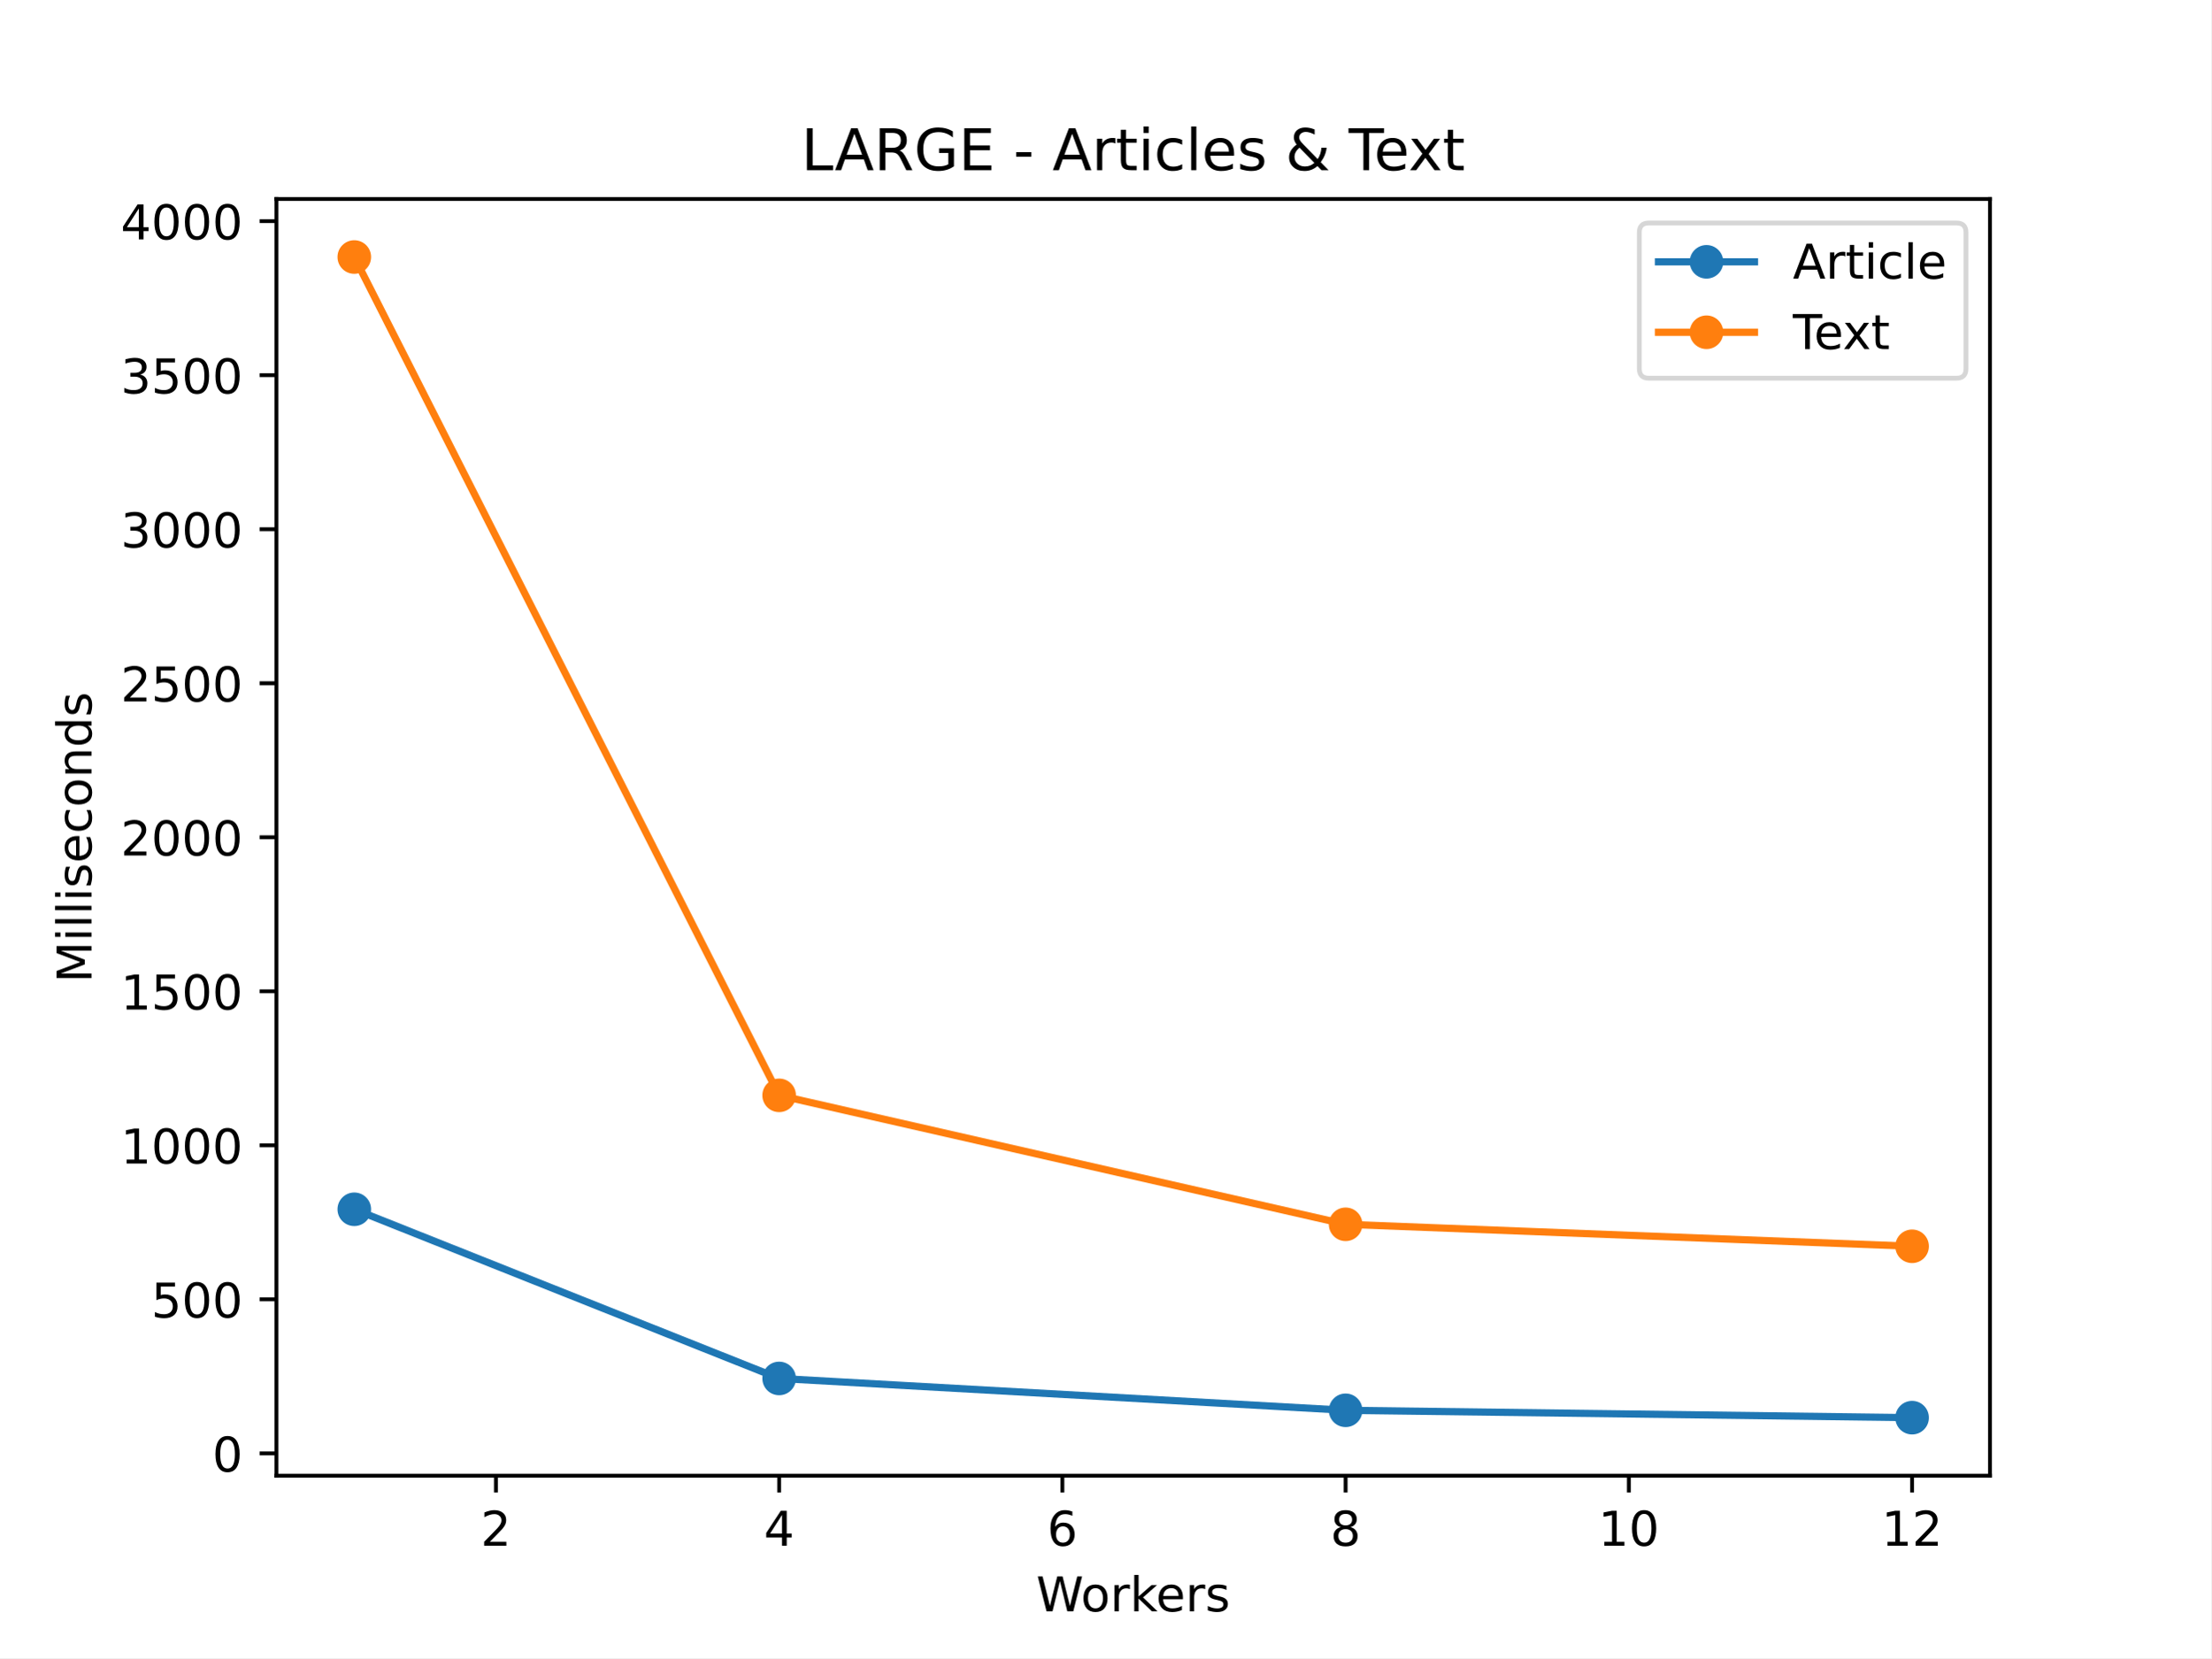
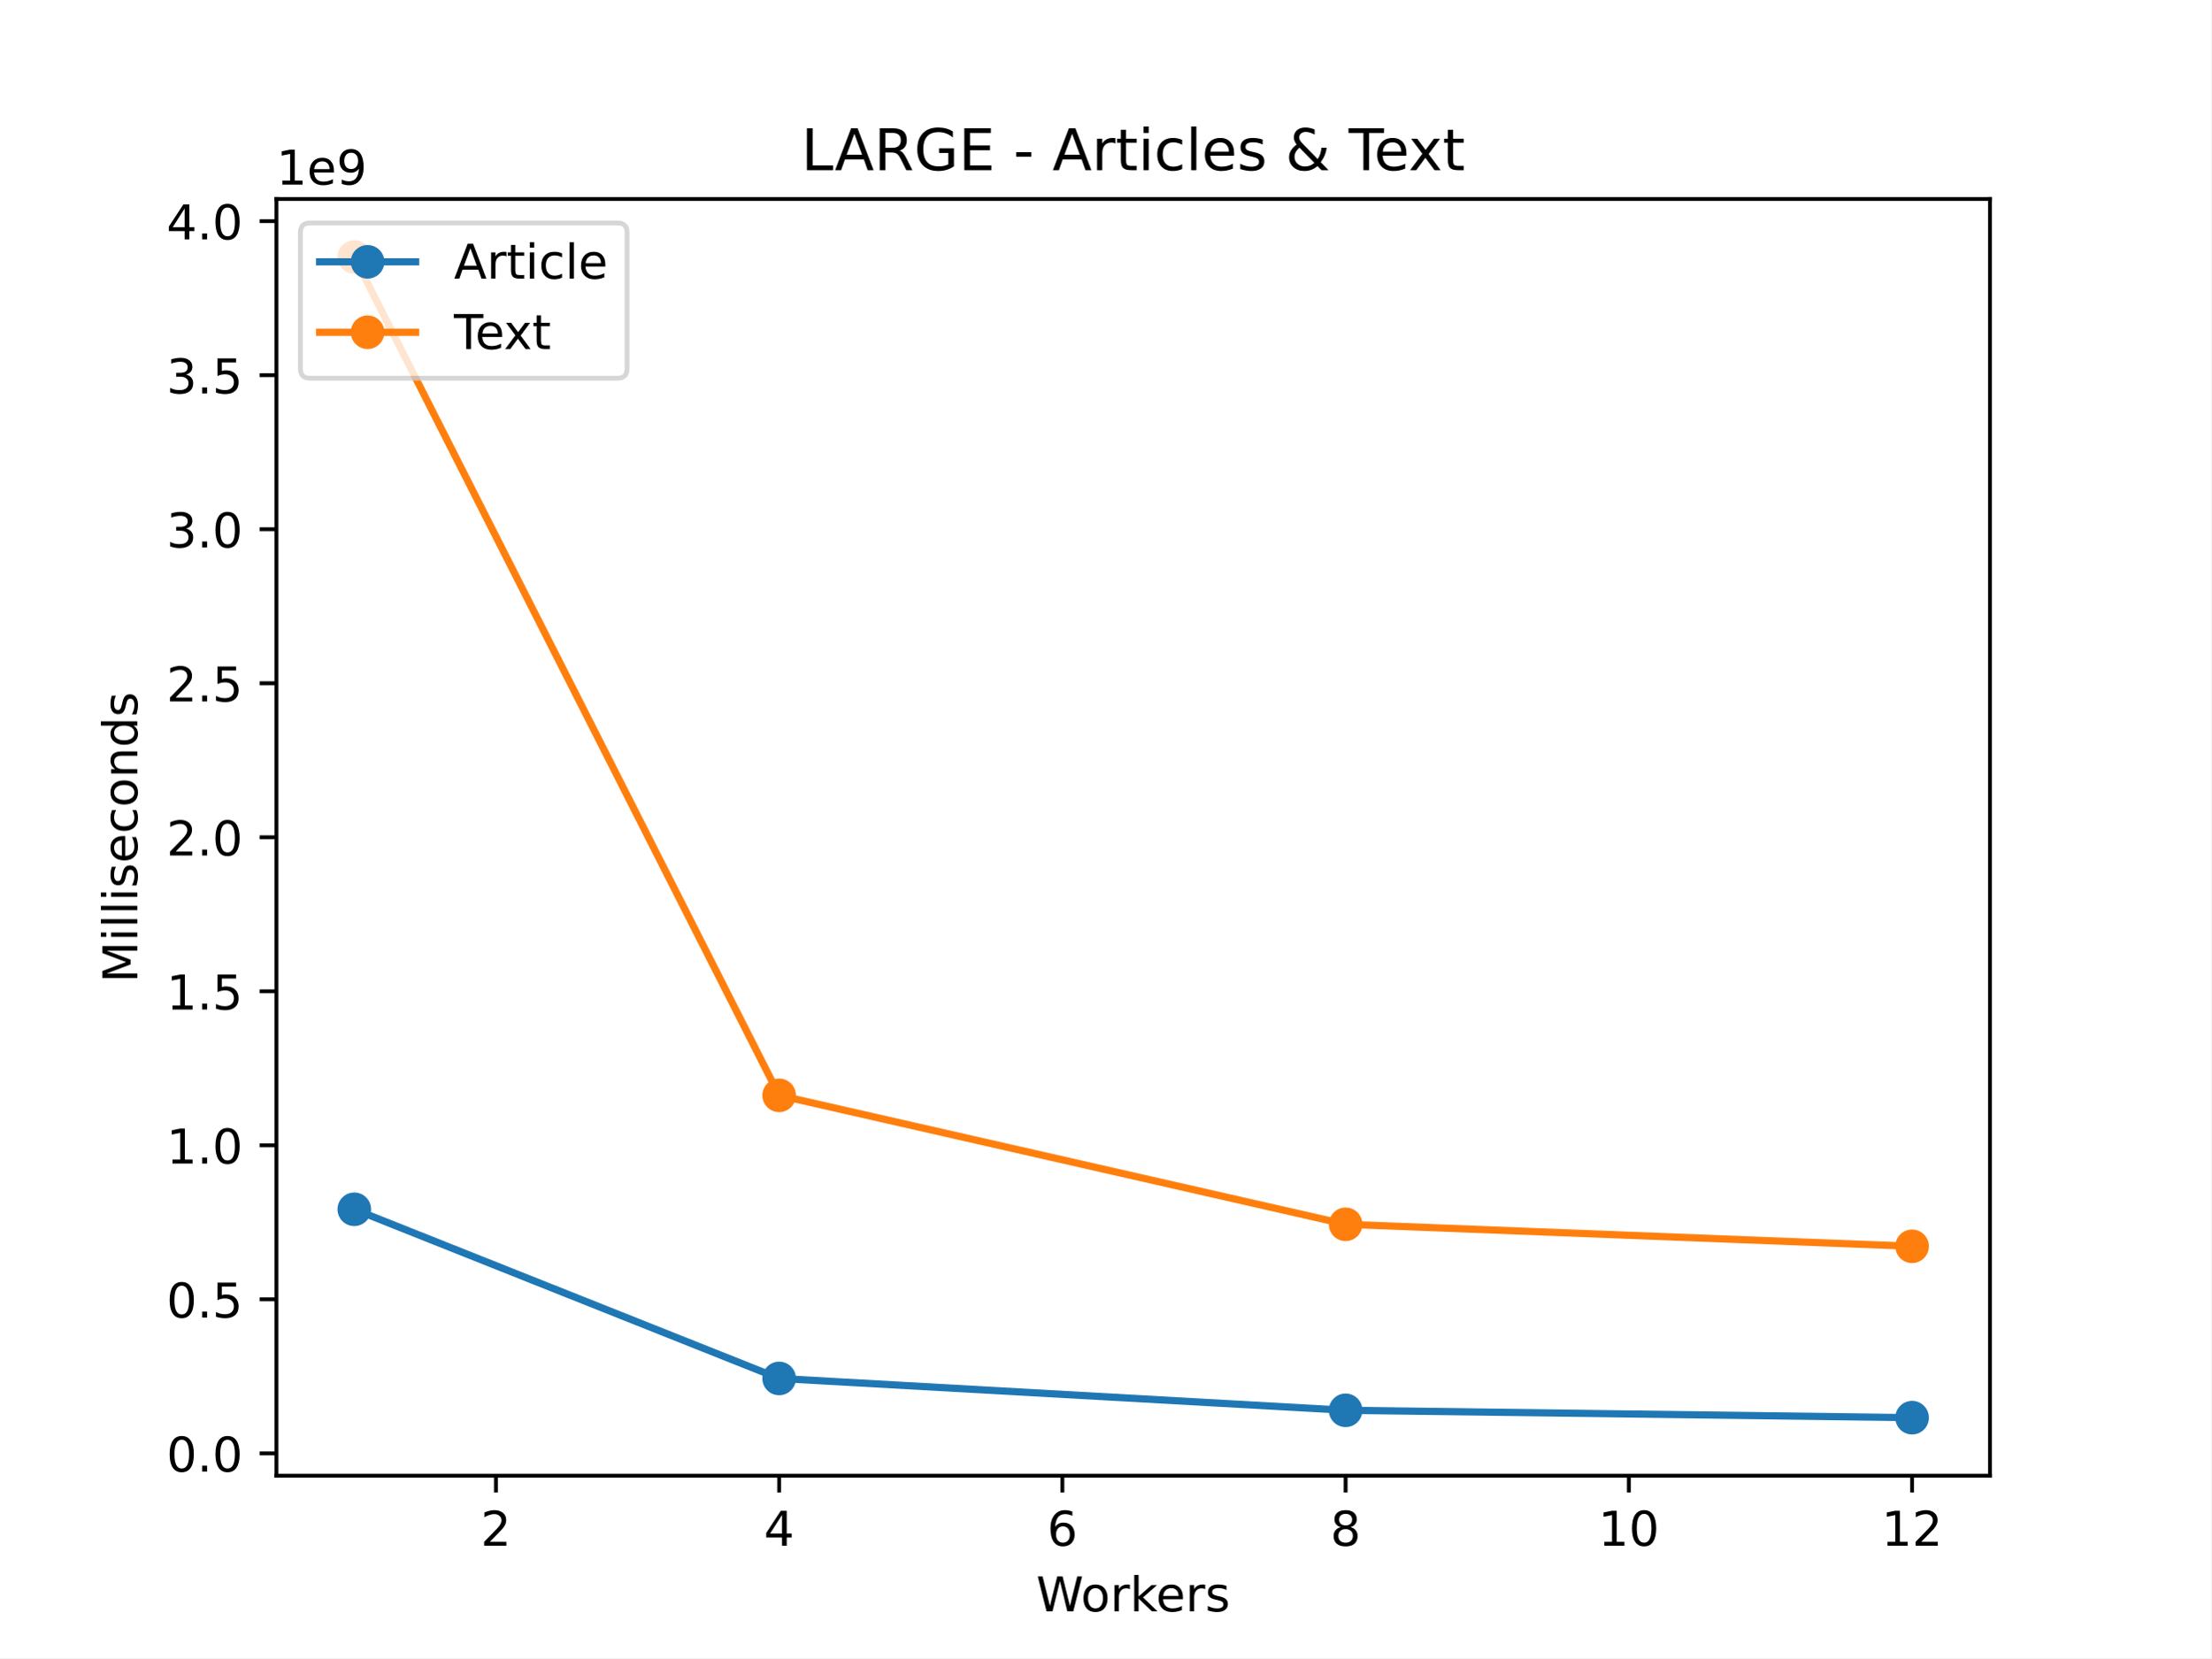
<svg xmlns="http://www.w3.org/2000/svg" xmlns:xlink="http://www.w3.org/1999/xlink" width="460.8pt" height="345.6pt" viewBox="0 0 460.8 345.6" version="1.1">
  <defs>
    <style type="text/css">*{stroke-linejoin: round; stroke-linecap: butt}</style>
  </defs>
  <g id="figure_1">
    <g id="patch_1">
      <path d="M 0 345.6  L 460.8 345.6  L 460.8 0  L 0 0  z " style="fill: #ffffff" />
    </g>
    <g id="axes_1">
      <g id="patch_2">
        <path d="M 57.6 307.584  L 414.72 307.584  L 414.72 41.472  L 57.6 41.472  z " style="fill: #ffffff" />
      </g>
      <g id="matplotlib.axis_1">
        <g id="xtick_1">
          <g id="line2d_1">
            <defs>
-               <path id="me2601d6752" d="M 0 0  L 0 3.5  " style="stroke: #000000; stroke-width: 0.8" />
+               <path id="ma8829e1955" d="M 0 0  L 0 3.5  " style="stroke: #000000; stroke-width: 0.8" />
            </defs>
            <g>
-               <use xlink:href="#me2601d6752" x="103.347" y="307.584" style="stroke: #000000; stroke-width: 0.8" />
+               <use xlink:href="#ma8829e1955" x="103.347" y="307.584" style="stroke: #000000; stroke-width: 0.8" />
            </g>
          </g>
          <g id="text_1">
            <g transform="translate(100.1655 322.1824) scale(0.1 -0.1)">
              <defs>
                <path id="DejaVuSans-32" d="M 1228 531  L 3431 531  L 3431 0  L 469 0  L 469 531  Q 828 903 1448 1529  Q 2069 2156 2228 2338  Q 2531 2678 2651 2914  Q 2772 3150 2772 3378  Q 2772 3750 2511 3984  Q 2250 4219 1831 4219  Q 1534 4219 1204 4116  Q 875 4013 500 3803  L 500 4441  Q 881 4594 1212 4672  Q 1544 4750 1819 4750  Q 2544 4750 2975 4387  Q 3406 4025 3406 3419  Q 3406 3131 3298 2873  Q 3191 2616 2906 2266  Q 2828 2175 2409 1742  Q 1991 1309 1228 531  z " transform="scale(0.015625)" />
              </defs>
              <use xlink:href="#DejaVuSans-32" />
            </g>
          </g>
        </g>
        <g id="xtick_2">
          <g id="line2d_2">
            <g>
-               <use xlink:href="#me2601d6752" x="162.375" y="307.584" style="stroke: #000000; stroke-width: 0.8" />
+               <use xlink:href="#ma8829e1955" x="162.375" y="307.584" style="stroke: #000000; stroke-width: 0.8" />
            </g>
          </g>
          <g id="text_2">
            <g transform="translate(159.1936 322.1824) scale(0.1 -0.1)">
              <defs>
                <path id="DejaVuSans-34" d="M 2419 4116  L 825 1625  L 2419 1625  L 2419 4116  z M 2253 4666  L 3047 4666  L 3047 1625  L 3713 1625  L 3713 1100  L 3047 1100  L 3047 0  L 2419 0  L 2419 1100  L 313 1100  L 313 1709  L 2253 4666  z " transform="scale(0.015625)" />
              </defs>
              <use xlink:href="#DejaVuSans-34" />
            </g>
          </g>
        </g>
        <g id="xtick_3">
          <g id="line2d_3">
            <g>
-               <use xlink:href="#me2601d6752" x="221.403" y="307.584" style="stroke: #000000; stroke-width: 0.8" />
+               <use xlink:href="#ma8829e1955" x="221.403" y="307.584" style="stroke: #000000; stroke-width: 0.8" />
            </g>
          </g>
          <g id="text_3">
            <g transform="translate(218.2217 322.1824) scale(0.1 -0.1)">
              <defs>
                <path id="DejaVuSans-36" d="M 2113 2584  Q 1688 2584 1439 2293  Q 1191 2003 1191 1497  Q 1191 994 1439 701  Q 1688 409 2113 409  Q 2538 409 2786 701  Q 3034 994 3034 1497  Q 3034 2003 2786 2293  Q 2538 2584 2113 2584  z M 3366 4563  L 3366 3988  Q 3128 4100 2886 4159  Q 2644 4219 2406 4219  Q 1781 4219 1451 3797  Q 1122 3375 1075 2522  Q 1259 2794 1537 2939  Q 1816 3084 2150 3084  Q 2853 3084 3261 2657  Q 3669 2231 3669 1497  Q 3669 778 3244 343  Q 2819 -91 2113 -91  Q 1303 -91 875 529  Q 447 1150 447 2328  Q 447 3434 972 4092  Q 1497 4750 2381 4750  Q 2619 4750 2861 4703  Q 3103 4656 3366 4563  z " transform="scale(0.015625)" />
              </defs>
              <use xlink:href="#DejaVuSans-36" />
            </g>
          </g>
        </g>
        <g id="xtick_4">
          <g id="line2d_4">
            <g>
-               <use xlink:href="#me2601d6752" x="280.431" y="307.584" style="stroke: #000000; stroke-width: 0.8" />
+               <use xlink:href="#ma8829e1955" x="280.431" y="307.584" style="stroke: #000000; stroke-width: 0.8" />
            </g>
          </g>
          <g id="text_4">
            <g transform="translate(277.2498 322.1824) scale(0.1 -0.1)">
              <defs>
                <path id="DejaVuSans-38" d="M 2034 2216  Q 1584 2216 1326 1975  Q 1069 1734 1069 1313  Q 1069 891 1326 650  Q 1584 409 2034 409  Q 2484 409 2743 651  Q 3003 894 3003 1313  Q 3003 1734 2745 1975  Q 2488 2216 2034 2216  z M 1403 2484  Q 997 2584 770 2862  Q 544 3141 544 3541  Q 544 4100 942 4425  Q 1341 4750 2034 4750  Q 2731 4750 3128 4425  Q 3525 4100 3525 3541  Q 3525 3141 3298 2862  Q 3072 2584 2669 2484  Q 3125 2378 3379 2068  Q 3634 1759 3634 1313  Q 3634 634 3220 271  Q 2806 -91 2034 -91  Q 1263 -91 848 271  Q 434 634 434 1313  Q 434 1759 690 2068  Q 947 2378 1403 2484  z M 1172 3481  Q 1172 3119 1398 2916  Q 1625 2713 2034 2713  Q 2441 2713 2670 2916  Q 2900 3119 2900 3481  Q 2900 3844 2670 4047  Q 2441 4250 2034 4250  Q 1625 4250 1398 4047  Q 1172 3844 1172 3481  z " transform="scale(0.015625)" />
              </defs>
              <use xlink:href="#DejaVuSans-38" />
            </g>
          </g>
        </g>
        <g id="xtick_5">
          <g id="line2d_5">
            <g>
-               <use xlink:href="#me2601d6752" x="339.459" y="307.584" style="stroke: #000000; stroke-width: 0.8" />
+               <use xlink:href="#ma8829e1955" x="339.459" y="307.584" style="stroke: #000000; stroke-width: 0.8" />
            </g>
          </g>
          <g id="text_5">
            <g transform="translate(333.0967 322.1824) scale(0.1 -0.1)">
              <defs>
                <path id="DejaVuSans-31" d="M 794 531  L 1825 531  L 1825 4091  L 703 3866  L 703 4441  L 1819 4666  L 2450 4666  L 2450 531  L 3481 531  L 3481 0  L 794 0  L 794 531  z " transform="scale(0.015625)" />
                <path id="DejaVuSans-30" d="M 2034 4250  Q 1547 4250 1301 3770  Q 1056 3291 1056 2328  Q 1056 1369 1301 889  Q 1547 409 2034 409  Q 2525 409 2770 889  Q 3016 1369 3016 2328  Q 3016 3291 2770 3770  Q 2525 4250 2034 4250  z M 2034 4750  Q 2819 4750 3233 4129  Q 3647 3509 3647 2328  Q 3647 1150 3233 529  Q 2819 -91 2034 -91  Q 1250 -91 836 529  Q 422 1150 422 2328  Q 422 3509 836 4129  Q 1250 4750 2034 4750  z " transform="scale(0.015625)" />
              </defs>
              <use xlink:href="#DejaVuSans-31" />
              <use xlink:href="#DejaVuSans-30" x="63.623" />
            </g>
          </g>
        </g>
        <g id="xtick_6">
          <g id="line2d_6">
            <g>
-               <use xlink:href="#me2601d6752" x="398.487" y="307.584" style="stroke: #000000; stroke-width: 0.8" />
+               <use xlink:href="#ma8829e1955" x="398.487" y="307.584" style="stroke: #000000; stroke-width: 0.8" />
            </g>
          </g>
          <g id="text_6">
            <g transform="translate(392.1248 322.1824) scale(0.1 -0.1)">
              <use xlink:href="#DejaVuSans-31" />
              <use xlink:href="#DejaVuSans-32" x="63.623" />
            </g>
          </g>
        </g>
        <g id="text_7">
          <g transform="translate(215.9444 335.8606) scale(0.1 -0.1)">
            <defs>
              <path id="DejaVuSans-57" d="M 213 4666  L 850 4666  L 1831 722  L 2809 4666  L 3519 4666  L 4500 722  L 5478 4666  L 6119 4666  L 4947 0  L 4153 0  L 3169 4050  L 2175 0  L 1381 0  L 213 4666  z " transform="scale(0.015625)" />
              <path id="DejaVuSans-6f" d="M 1959 3097  Q 1497 3097 1228 2736  Q 959 2375 959 1747  Q 959 1119 1226 758  Q 1494 397 1959 397  Q 2419 397 2687 759  Q 2956 1122 2956 1747  Q 2956 2369 2687 2733  Q 2419 3097 1959 3097  z M 1959 3584  Q 2709 3584 3137 3096  Q 3566 2609 3566 1747  Q 3566 888 3137 398  Q 2709 -91 1959 -91  Q 1206 -91 779 398  Q 353 888 353 1747  Q 353 2609 779 3096  Q 1206 3584 1959 3584  z " transform="scale(0.015625)" />
              <path id="DejaVuSans-72" d="M 2631 2963  Q 2534 3019 2420 3045  Q 2306 3072 2169 3072  Q 1681 3072 1420 2755  Q 1159 2438 1159 1844  L 1159 0  L 581 0  L 581 3500  L 1159 3500  L 1159 2956  Q 1341 3275 1631 3429  Q 1922 3584 2338 3584  Q 2397 3584 2469 3576  Q 2541 3569 2628 3553  L 2631 2963  z " transform="scale(0.015625)" />
              <path id="DejaVuSans-6b" d="M 581 4863  L 1159 4863  L 1159 1991  L 2875 3500  L 3609 3500  L 1753 1863  L 3688 0  L 2938 0  L 1159 1709  L 1159 0  L 581 0  L 581 4863  z " transform="scale(0.015625)" />
              <path id="DejaVuSans-65" d="M 3597 1894  L 3597 1613  L 953 1613  Q 991 1019 1311 708  Q 1631 397 2203 397  Q 2534 397 2845 478  Q 3156 559 3463 722  L 3463 178  Q 3153 47 2828 -22  Q 2503 -91 2169 -91  Q 1331 -91 842 396  Q 353 884 353 1716  Q 353 2575 817 3079  Q 1281 3584 2069 3584  Q 2775 3584 3186 3129  Q 3597 2675 3597 1894  z M 3022 2063  Q 3016 2534 2758 2815  Q 2500 3097 2075 3097  Q 1594 3097 1305 2825  Q 1016 2553 972 2059  L 3022 2063  z " transform="scale(0.015625)" />
              <path id="DejaVuSans-73" d="M 2834 3397  L 2834 2853  Q 2591 2978 2328 3040  Q 2066 3103 1784 3103  Q 1356 3103 1142 2972  Q 928 2841 928 2578  Q 928 2378 1081 2264  Q 1234 2150 1697 2047  L 1894 2003  Q 2506 1872 2764 1633  Q 3022 1394 3022 966  Q 3022 478 2636 193  Q 2250 -91 1575 -91  Q 1294 -91 989 -36  Q 684 19 347 128  L 347 722  Q 666 556 975 473  Q 1284 391 1588 391  Q 1994 391 2212 530  Q 2431 669 2431 922  Q 2431 1156 2273 1281  Q 2116 1406 1581 1522  L 1381 1569  Q 847 1681 609 1914  Q 372 2147 372 2553  Q 372 3047 722 3315  Q 1072 3584 1716 3584  Q 2034 3584 2315 3537  Q 2597 3491 2834 3397  z " transform="scale(0.015625)" />
            </defs>
            <use xlink:href="#DejaVuSans-57" />
            <use xlink:href="#DejaVuSans-6f" x="93.002" />
            <use xlink:href="#DejaVuSans-72" x="154.184" />
            <use xlink:href="#DejaVuSans-6b" x="195.297" />
            <use xlink:href="#DejaVuSans-65" x="249.582" />
            <use xlink:href="#DejaVuSans-72" x="311.105" />
            <use xlink:href="#DejaVuSans-73" x="352.219" />
          </g>
        </g>
      </g>
      <g id="matplotlib.axis_2">
        <g id="ytick_1">
          <g id="line2d_7">
            <defs>
-               <path id="m3d8e2c92ee" d="M 0 0  L -3.5 0  " style="stroke: #000000; stroke-width: 0.8" />
+               <path id="me273bf1605" d="M 0 0  L -3.5 0  " style="stroke: #000000; stroke-width: 0.8" />
            </defs>
            <g>
-               <use xlink:href="#m3d8e2c92ee" x="57.6" y="302.931" style="stroke: #000000; stroke-width: 0.8" />
+               <use xlink:href="#me273bf1605" x="57.6" y="302.931" style="stroke: #000000; stroke-width: 0.8" />
            </g>
          </g>
          <g id="text_8">
-             <g transform="translate(44.2375 306.7307) scale(0.1 -0.1)">
+             <g transform="translate(34.69687 306.7307) scale(0.1 -0.1)">
+               <defs>
+                 <path id="DejaVuSans-2e" d="M 684 794  L 1344 794  L 1344 0  L 684 0  L 684 794  z " transform="scale(0.015625)" />
+               </defs>
              <use xlink:href="#DejaVuSans-30" />
+               <use xlink:href="#DejaVuSans-2e" x="63.623" />
+               <use xlink:href="#DejaVuSans-30" x="95.41" />
            </g>
          </g>
        </g>
        <g id="ytick_2">
          <g id="line2d_8">
            <g>
-               <use xlink:href="#m3d8e2c92ee" x="57.6" y="270.826" style="stroke: #000000; stroke-width: 0.8" />
+               <use xlink:href="#me273bf1605" x="57.6" y="270.826" style="stroke: #000000; stroke-width: 0.8" />
            </g>
          </g>
          <g id="text_9">
-             <g transform="translate(31.5125 274.6255) scale(0.1 -0.1)">
+             <g transform="translate(34.69687 274.6255) scale(0.1 -0.1)">
              <defs>
                <path id="DejaVuSans-35" d="M 691 4666  L 3169 4666  L 3169 4134  L 1269 4134  L 1269 2991  Q 1406 3038 1543 3061  Q 1681 3084 1819 3084  Q 2600 3084 3056 2656  Q 3513 2228 3513 1497  Q 3513 744 3044 326  Q 2575 -91 1722 -91  Q 1428 -91 1123 -41  Q 819 9 494 109  L 494 744  Q 775 591 1075 516  Q 1375 441 1709 441  Q 2250 441 2565 725  Q 2881 1009 2881 1497  Q 2881 1984 2565 2268  Q 2250 2553 1709 2553  Q 1456 2553 1204 2497  Q 953 2441 691 2322  L 691 4666  z " transform="scale(0.015625)" />
              </defs>
-               <use xlink:href="#DejaVuSans-35" />
-               <use xlink:href="#DejaVuSans-30" x="63.623" />
-               <use xlink:href="#DejaVuSans-30" x="127.246" />
+               <use xlink:href="#DejaVuSans-30" />
+               <use xlink:href="#DejaVuSans-2e" x="63.623" />
+               <use xlink:href="#DejaVuSans-35" x="95.41" />
            </g>
          </g>
        </g>
        <g id="ytick_3">
          <g id="line2d_9">
            <g>
-               <use xlink:href="#m3d8e2c92ee" x="57.6" y="238.721" style="stroke: #000000; stroke-width: 0.8" />
+               <use xlink:href="#me273bf1605" x="57.6" y="238.721" style="stroke: #000000; stroke-width: 0.8" />
            </g>
          </g>
          <g id="text_10">
-             <g transform="translate(25.15 242.5204) scale(0.1 -0.1)">
+             <g transform="translate(34.69687 242.5204) scale(0.1 -0.1)">
              <use xlink:href="#DejaVuSans-31" />
-               <use xlink:href="#DejaVuSans-30" x="63.623" />
-               <use xlink:href="#DejaVuSans-30" x="127.246" />
-               <use xlink:href="#DejaVuSans-30" x="190.869" />
+               <use xlink:href="#DejaVuSans-2e" x="63.623" />
+               <use xlink:href="#DejaVuSans-30" x="95.41" />
            </g>
          </g>
        </g>
        <g id="ytick_4">
          <g id="line2d_10">
            <g>
-               <use xlink:href="#m3d8e2c92ee" x="57.6" y="206.616" style="stroke: #000000; stroke-width: 0.8" />
+               <use xlink:href="#me273bf1605" x="57.6" y="206.616" style="stroke: #000000; stroke-width: 0.8" />
            </g>
          </g>
          <g id="text_11">
-             <g transform="translate(25.15 210.4152) scale(0.1 -0.1)">
+             <g transform="translate(34.69687 210.4152) scale(0.1 -0.1)">
              <use xlink:href="#DejaVuSans-31" />
-               <use xlink:href="#DejaVuSans-35" x="63.623" />
-               <use xlink:href="#DejaVuSans-30" x="127.246" />
-               <use xlink:href="#DejaVuSans-30" x="190.869" />
+               <use xlink:href="#DejaVuSans-2e" x="63.623" />
+               <use xlink:href="#DejaVuSans-35" x="95.41" />
            </g>
          </g>
        </g>
        <g id="ytick_5">
          <g id="line2d_11">
            <g>
-               <use xlink:href="#m3d8e2c92ee" x="57.6" y="174.511" style="stroke: #000000; stroke-width: 0.8" />
+               <use xlink:href="#me273bf1605" x="57.6" y="174.511" style="stroke: #000000; stroke-width: 0.8" />
            </g>
          </g>
          <g id="text_12">
-             <g transform="translate(25.15 178.31) scale(0.1 -0.1)">
+             <g transform="translate(34.69687 178.31) scale(0.1 -0.1)">
              <use xlink:href="#DejaVuSans-32" />
-               <use xlink:href="#DejaVuSans-30" x="63.623" />
-               <use xlink:href="#DejaVuSans-30" x="127.246" />
-               <use xlink:href="#DejaVuSans-30" x="190.869" />
+               <use xlink:href="#DejaVuSans-2e" x="63.623" />
+               <use xlink:href="#DejaVuSans-30" x="95.41" />
            </g>
          </g>
        </g>
        <g id="ytick_6">
          <g id="line2d_12">
            <g>
-               <use xlink:href="#m3d8e2c92ee" x="57.6" y="142.406" style="stroke: #000000; stroke-width: 0.8" />
+               <use xlink:href="#me273bf1605" x="57.6" y="142.406" style="stroke: #000000; stroke-width: 0.8" />
            </g>
          </g>
          <g id="text_13">
-             <g transform="translate(25.15 146.2048) scale(0.1 -0.1)">
+             <g transform="translate(34.69687 146.2048) scale(0.1 -0.1)">
              <use xlink:href="#DejaVuSans-32" />
-               <use xlink:href="#DejaVuSans-35" x="63.623" />
-               <use xlink:href="#DejaVuSans-30" x="127.246" />
-               <use xlink:href="#DejaVuSans-30" x="190.869" />
+               <use xlink:href="#DejaVuSans-2e" x="63.623" />
+               <use xlink:href="#DejaVuSans-35" x="95.41" />
            </g>
          </g>
        </g>
        <g id="ytick_7">
          <g id="line2d_13">
            <g>
-               <use xlink:href="#m3d8e2c92ee" x="57.6" y="110.3" style="stroke: #000000; stroke-width: 0.8" />
+               <use xlink:href="#me273bf1605" x="57.6" y="110.3" style="stroke: #000000; stroke-width: 0.8" />
            </g>
          </g>
          <g id="text_14">
-             <g transform="translate(25.15 114.0997) scale(0.1 -0.1)">
+             <g transform="translate(34.69687 114.0997) scale(0.1 -0.1)">
              <defs>
                <path id="DejaVuSans-33" d="M 2597 2516  Q 3050 2419 3304 2112  Q 3559 1806 3559 1356  Q 3559 666 3084 287  Q 2609 -91 1734 -91  Q 1441 -91 1130 -33  Q 819 25 488 141  L 488 750  Q 750 597 1062 519  Q 1375 441 1716 441  Q 2309 441 2620 675  Q 2931 909 2931 1356  Q 2931 1769 2642 2001  Q 2353 2234 1838 2234  L 1294 2234  L 1294 2753  L 1863 2753  Q 2328 2753 2575 2939  Q 2822 3125 2822 3475  Q 2822 3834 2567 4026  Q 2313 4219 1838 4219  Q 1578 4219 1281 4162  Q 984 4106 628 3988  L 628 4550  Q 988 4650 1302 4700  Q 1616 4750 1894 4750  Q 2613 4750 3031 4423  Q 3450 4097 3450 3541  Q 3450 3153 3228 2886  Q 3006 2619 2597 2516  z " transform="scale(0.015625)" />
              </defs>
              <use xlink:href="#DejaVuSans-33" />
-               <use xlink:href="#DejaVuSans-30" x="63.623" />
-               <use xlink:href="#DejaVuSans-30" x="127.246" />
-               <use xlink:href="#DejaVuSans-30" x="190.869" />
+               <use xlink:href="#DejaVuSans-2e" x="63.623" />
+               <use xlink:href="#DejaVuSans-30" x="95.41" />
            </g>
          </g>
        </g>
        <g id="ytick_8">
          <g id="line2d_14">
            <g>
-               <use xlink:href="#m3d8e2c92ee" x="57.6" y="78.195" style="stroke: #000000; stroke-width: 0.8" />
+               <use xlink:href="#me273bf1605" x="57.6" y="78.195" style="stroke: #000000; stroke-width: 0.8" />
            </g>
          </g>
          <g id="text_15">
-             <g transform="translate(25.15 81.99451) scale(0.1 -0.1)">
+             <g transform="translate(34.69687 81.99451) scale(0.1 -0.1)">
              <use xlink:href="#DejaVuSans-33" />
-               <use xlink:href="#DejaVuSans-35" x="63.623" />
-               <use xlink:href="#DejaVuSans-30" x="127.246" />
-               <use xlink:href="#DejaVuSans-30" x="190.869" />
+               <use xlink:href="#DejaVuSans-2e" x="63.623" />
+               <use xlink:href="#DejaVuSans-35" x="95.41" />
            </g>
          </g>
        </g>
        <g id="ytick_9">
          <g id="line2d_15">
            <g>
-               <use xlink:href="#m3d8e2c92ee" x="57.6" y="46.09" style="stroke: #000000; stroke-width: 0.8" />
+               <use xlink:href="#me273bf1605" x="57.6" y="46.09" style="stroke: #000000; stroke-width: 0.8" />
            </g>
          </g>
          <g id="text_16">
-             <g transform="translate(25.15 49.88934) scale(0.1 -0.1)">
+             <g transform="translate(34.69687 49.88934) scale(0.1 -0.1)">
              <use xlink:href="#DejaVuSans-34" />
-               <use xlink:href="#DejaVuSans-30" x="63.623" />
-               <use xlink:href="#DejaVuSans-30" x="127.246" />
-               <use xlink:href="#DejaVuSans-30" x="190.869" />
+               <use xlink:href="#DejaVuSans-2e" x="63.623" />
+               <use xlink:href="#DejaVuSans-30" x="95.41" />
            </g>
          </g>
        </g>
        <g id="text_17">
-           <g transform="translate(19.07031 204.8358) rotate(-90) scale(0.1 -0.1)">
+           <g transform="translate(28.61719 204.8358) rotate(-90) scale(0.1 -0.1)">
            <defs>
              <path id="DejaVuSans-4d" d="M 628 4666  L 1569 4666  L 2759 1491  L 3956 4666  L 4897 4666  L 4897 0  L 4281 0  L 4281 4097  L 3078 897  L 2444 897  L 1241 4097  L 1241 0  L 628 0  L 628 4666  z " transform="scale(0.015625)" />
              <path id="DejaVuSans-69" d="M 603 3500  L 1178 3500  L 1178 0  L 603 0  L 603 3500  z M 603 4863  L 1178 4863  L 1178 4134  L 603 4134  L 603 4863  z " transform="scale(0.015625)" />
              <path id="DejaVuSans-6c" d="M 603 4863  L 1178 4863  L 1178 0  L 603 0  L 603 4863  z " transform="scale(0.015625)" />
              <path id="DejaVuSans-63" d="M 3122 3366  L 3122 2828  Q 2878 2963 2633 3030  Q 2388 3097 2138 3097  Q 1578 3097 1268 2742  Q 959 2388 959 1747  Q 959 1106 1268 751  Q 1578 397 2138 397  Q 2388 397 2633 464  Q 2878 531 3122 666  L 3122 134  Q 2881 22 2623 -34  Q 2366 -91 2075 -91  Q 1284 -91 818 406  Q 353 903 353 1747  Q 353 2603 823 3093  Q 1294 3584 2113 3584  Q 2378 3584 2631 3529  Q 2884 3475 3122 3366  z " transform="scale(0.015625)" />
              <path id="DejaVuSans-6e" d="M 3513 2113  L 3513 0  L 2938 0  L 2938 2094  Q 2938 2591 2744 2837  Q 2550 3084 2163 3084  Q 1697 3084 1428 2787  Q 1159 2491 1159 1978  L 1159 0  L 581 0  L 581 3500  L 1159 3500  L 1159 2956  Q 1366 3272 1645 3428  Q 1925 3584 2291 3584  Q 2894 3584 3203 3211  Q 3513 2838 3513 2113  z " transform="scale(0.015625)" />
              <path id="DejaVuSans-64" d="M 2906 2969  L 2906 4863  L 3481 4863  L 3481 0  L 2906 0  L 2906 525  Q 2725 213 2448 61  Q 2172 -91 1784 -91  Q 1150 -91 751 415  Q 353 922 353 1747  Q 353 2572 751 3078  Q 1150 3584 1784 3584  Q 2172 3584 2448 3432  Q 2725 3281 2906 2969  z M 947 1747  Q 947 1113 1208 752  Q 1469 391 1925 391  Q 2381 391 2643 752  Q 2906 1113 2906 1747  Q 2906 2381 2643 2742  Q 2381 3103 1925 3103  Q 1469 3103 1208 2742  Q 947 2381 947 1747  z " transform="scale(0.015625)" />
            </defs>
            <use xlink:href="#DejaVuSans-4d" />
            <use xlink:href="#DejaVuSans-69" x="86.279" />
            <use xlink:href="#DejaVuSans-6c" x="114.062" />
            <use xlink:href="#DejaVuSans-6c" x="141.846" />
            <use xlink:href="#DejaVuSans-69" x="169.629" />
            <use xlink:href="#DejaVuSans-73" x="197.412" />
            <use xlink:href="#DejaVuSans-65" x="249.512" />
            <use xlink:href="#DejaVuSans-63" x="311.035" />
            <use xlink:href="#DejaVuSans-6f" x="366.016" />
            <use xlink:href="#DejaVuSans-6e" x="427.197" />
            <use xlink:href="#DejaVuSans-64" x="490.576" />
            <use xlink:href="#DejaVuSans-73" x="554.053" />
          </g>
        </g>
+         <g id="text_18">
+           <g transform="translate(57.6 38.472) scale(0.1 -0.1)">
+             <defs>
+               <path id="DejaVuSans-39" d="M 703 97  L 703 672  Q 941 559 1184 500  Q 1428 441 1663 441  Q 2288 441 2617 861  Q 2947 1281 2994 2138  Q 2813 1869 2534 1725  Q 2256 1581 1919 1581  Q 1219 1581 811 2004  Q 403 2428 403 3163  Q 403 3881 828 4315  Q 1253 4750 1959 4750  Q 2769 4750 3195 4129  Q 3622 3509 3622 2328  Q 3622 1225 3098 567  Q 2575 -91 1691 -91  Q 1453 -91 1209 -44  Q 966 3 703 97  z M 1959 2075  Q 2384 2075 2632 2365  Q 2881 2656 2881 3163  Q 2881 3666 2632 3958  Q 2384 4250 1959 4250  Q 1534 4250 1286 3958  Q 1038 3666 1038 3163  Q 1038 2656 1286 2365  Q 1534 2075 1959 2075  z " transform="scale(0.015625)" />
+             </defs>
+             <use xlink:href="#DejaVuSans-31" />
+             <use xlink:href="#DejaVuSans-65" x="63.623" />
+             <use xlink:href="#DejaVuSans-39" x="125.146" />
+           </g>
+         </g>
      </g>
      <g id="line2d_16">
-         <path d="M 73.833 252.053  L 162.375 287.314  L 280.431 293.953  L 398.487 295.488  " clip-path="url(#p4cbb158aed)" style="fill: none; stroke: #1f77b4; stroke-width: 1.5; stroke-linecap: square" />
+         <path d="M 73.833 252.053  L 162.375 287.314  L 280.431 293.953  L 398.487 295.488  " clip-path="url(#p45f1be03c3)" style="fill: none; stroke: #1f77b4; stroke-width: 1.5; stroke-linecap: square" />
        <defs>
-           <path id="mc70d750bef" d="M 0 3  C 0.796 3 1.559 2.684 2.121 2.121  C 2.684 1.559 3 0.796 3 0  C 3 -0.796 2.684 -1.559 2.121 -2.121  C 1.559 -2.684 0.796 -3 0 -3  C -0.796 -3 -1.559 -2.684 -2.121 -2.121  C -2.684 -1.559 -3 -0.796 -3 0  C -3 0.796 -2.684 1.559 -2.121 2.121  C -1.559 2.684 -0.796 3 0 3  z " style="stroke: #1f77b4" />
+           <path id="m71b74d5bc7" d="M 0 3  C 0.796 3 1.559 2.684 2.121 2.121  C 2.684 1.559 3 0.796 3 0  C 3 -0.796 2.684 -1.559 2.121 -2.121  C 1.559 -2.684 0.796 -3 0 -3  C -0.796 -3 -1.559 -2.684 -2.121 -2.121  C -2.684 -1.559 -3 -0.796 -3 0  C -3 0.796 -2.684 1.559 -2.121 2.121  C -1.559 2.684 -0.796 3 0 3  z " style="stroke: #1f77b4" />
        </defs>
-         <g clip-path="url(#p4cbb158aed)">
-           <use xlink:href="#mc70d750bef" x="73.833" y="252.053" style="fill: #1f77b4; stroke: #1f77b4" />
-           <use xlink:href="#mc70d750bef" x="162.375" y="287.314" style="fill: #1f77b4; stroke: #1f77b4" />
-           <use xlink:href="#mc70d750bef" x="280.431" y="293.953" style="fill: #1f77b4; stroke: #1f77b4" />
-           <use xlink:href="#mc70d750bef" x="398.487" y="295.488" style="fill: #1f77b4; stroke: #1f77b4" />
+         <g clip-path="url(#p45f1be03c3)">
+           <use xlink:href="#m71b74d5bc7" x="73.833" y="252.053" style="fill: #1f77b4; stroke: #1f77b4" />
+           <use xlink:href="#m71b74d5bc7" x="162.375" y="287.314" style="fill: #1f77b4; stroke: #1f77b4" />
+           <use xlink:href="#m71b74d5bc7" x="280.431" y="293.953" style="fill: #1f77b4; stroke: #1f77b4" />
+           <use xlink:href="#m71b74d5bc7" x="398.487" y="295.488" style="fill: #1f77b4; stroke: #1f77b4" />
        </g>
      </g>
      <g id="line2d_17">
-         <path d="M 73.833 53.568  L 162.375 228.306  L 280.431 255.186  L 398.487 259.767  " clip-path="url(#p4cbb158aed)" style="fill: none; stroke: #ff7f0e; stroke-width: 1.5; stroke-linecap: square" />
+         <path d="M 73.833 53.568  L 162.375 228.306  L 280.431 255.186  L 398.487 259.767  " clip-path="url(#p45f1be03c3)" style="fill: none; stroke: #ff7f0e; stroke-width: 1.5; stroke-linecap: square" />
        <defs>
-           <path id="mc7943cabdd" d="M 0 3  C 0.796 3 1.559 2.684 2.121 2.121  C 2.684 1.559 3 0.796 3 0  C 3 -0.796 2.684 -1.559 2.121 -2.121  C 1.559 -2.684 0.796 -3 0 -3  C -0.796 -3 -1.559 -2.684 -2.121 -2.121  C -2.684 -1.559 -3 -0.796 -3 0  C -3 0.796 -2.684 1.559 -2.121 2.121  C -1.559 2.684 -0.796 3 0 3  z " style="stroke: #ff7f0e" />
+           <path id="m86f8e87fe2" d="M 0 3  C 0.796 3 1.559 2.684 2.121 2.121  C 2.684 1.559 3 0.796 3 0  C 3 -0.796 2.684 -1.559 2.121 -2.121  C 1.559 -2.684 0.796 -3 0 -3  C -0.796 -3 -1.559 -2.684 -2.121 -2.121  C -2.684 -1.559 -3 -0.796 -3 0  C -3 0.796 -2.684 1.559 -2.121 2.121  C -1.559 2.684 -0.796 3 0 3  z " style="stroke: #ff7f0e" />
        </defs>
-         <g clip-path="url(#p4cbb158aed)">
-           <use xlink:href="#mc7943cabdd" x="73.833" y="53.568" style="fill: #ff7f0e; stroke: #ff7f0e" />
-           <use xlink:href="#mc7943cabdd" x="162.375" y="228.306" style="fill: #ff7f0e; stroke: #ff7f0e" />
-           <use xlink:href="#mc7943cabdd" x="280.431" y="255.186" style="fill: #ff7f0e; stroke: #ff7f0e" />
-           <use xlink:href="#mc7943cabdd" x="398.487" y="259.767" style="fill: #ff7f0e; stroke: #ff7f0e" />
+         <g clip-path="url(#p45f1be03c3)">
+           <use xlink:href="#m86f8e87fe2" x="73.833" y="53.568" style="fill: #ff7f0e; stroke: #ff7f0e" />
+           <use xlink:href="#m86f8e87fe2" x="162.375" y="228.306" style="fill: #ff7f0e; stroke: #ff7f0e" />
+           <use xlink:href="#m86f8e87fe2" x="280.431" y="255.186" style="fill: #ff7f0e; stroke: #ff7f0e" />
+           <use xlink:href="#m86f8e87fe2" x="398.487" y="259.767" style="fill: #ff7f0e; stroke: #ff7f0e" />
        </g>
      </g>
      <g id="patch_3">
        <path d="M 57.6 307.584  L 57.6 41.472  " style="fill: none; stroke: #000000; stroke-width: 0.8; stroke-linejoin: miter; stroke-linecap: square" />
      </g>
      <g id="patch_4">
        <path d="M 414.72 307.584  L 414.72 41.472  " style="fill: none; stroke: #000000; stroke-width: 0.8; stroke-linejoin: miter; stroke-linecap: square" />
      </g>
      <g id="patch_5">
        <path d="M 57.6 307.584  L 414.72 307.584  " style="fill: none; stroke: #000000; stroke-width: 0.8; stroke-linejoin: miter; stroke-linecap: square" />
      </g>
      <g id="patch_6">
        <path d="M 57.6 41.472  L 414.72 41.472  " style="fill: none; stroke: #000000; stroke-width: 0.8; stroke-linejoin: miter; stroke-linecap: square" />
      </g>
-       <g id="text_18">
+       <g id="text_19">
        <g transform="translate(166.9884 35.472) scale(0.12 -0.12)">
          <defs>
            <path id="DejaVuSans-4c" d="M 628 4666  L 1259 4666  L 1259 531  L 3531 531  L 3531 0  L 628 0  L 628 4666  z " transform="scale(0.015625)" />
            <path id="DejaVuSans-41" d="M 2188 4044  L 1331 1722  L 3047 1722  L 2188 4044  z M 1831 4666  L 2547 4666  L 4325 0  L 3669 0  L 3244 1197  L 1141 1197  L 716 0  L 50 0  L 1831 4666  z " transform="scale(0.015625)" />
            <path id="DejaVuSans-52" d="M 2841 2188  Q 3044 2119 3236 1894  Q 3428 1669 3622 1275  L 4263 0  L 3584 0  L 2988 1197  Q 2756 1666 2539 1819  Q 2322 1972 1947 1972  L 1259 1972  L 1259 0  L 628 0  L 628 4666  L 2053 4666  Q 2853 4666 3247 4331  Q 3641 3997 3641 3322  Q 3641 2881 3436 2590  Q 3231 2300 2841 2188  z M 1259 4147  L 1259 2491  L 2053 2491  Q 2509 2491 2742 2702  Q 2975 2913 2975 3322  Q 2975 3731 2742 3939  Q 2509 4147 2053 4147  L 1259 4147  z " transform="scale(0.015625)" />
            <path id="DejaVuSans-47" d="M 3809 666  L 3809 1919  L 2778 1919  L 2778 2438  L 4434 2438  L 4434 434  Q 4069 175 3628 42  Q 3188 -91 2688 -91  Q 1594 -91 976 548  Q 359 1188 359 2328  Q 359 3472 976 4111  Q 1594 4750 2688 4750  Q 3144 4750 3555 4637  Q 3966 4525 4313 4306  L 4313 3634  Q 3963 3931 3569 4081  Q 3175 4231 2741 4231  Q 1884 4231 1454 3753  Q 1025 3275 1025 2328  Q 1025 1384 1454 906  Q 1884 428 2741 428  Q 3075 428 3337 486  Q 3600 544 3809 666  z " transform="scale(0.015625)" />
            <path id="DejaVuSans-45" d="M 628 4666  L 3578 4666  L 3578 4134  L 1259 4134  L 1259 2753  L 3481 2753  L 3481 2222  L 1259 2222  L 1259 531  L 3634 531  L 3634 0  L 628 0  L 628 4666  z " transform="scale(0.015625)" />
            <path id="DejaVuSans-20" transform="scale(0.015625)" />
            <path id="DejaVuSans-2d" d="M 313 2009  L 1997 2009  L 1997 1497  L 313 1497  L 313 2009  z " transform="scale(0.015625)" />
            <path id="DejaVuSans-74" d="M 1172 4494  L 1172 3500  L 2356 3500  L 2356 3053  L 1172 3053  L 1172 1153  Q 1172 725 1289 603  Q 1406 481 1766 481  L 2356 481  L 2356 0  L 1766 0  Q 1100 0 847 248  Q 594 497 594 1153  L 594 3053  L 172 3053  L 172 3500  L 594 3500  L 594 4494  L 1172 4494  z " transform="scale(0.015625)" />
            <path id="DejaVuSans-26" d="M 1556 2509  Q 1272 2256 1139 2004  Q 1006 1753 1006 1478  Q 1006 1022 1337 719  Q 1669 416 2169 416  Q 2466 416 2725 514  Q 2984 613 3213 813  L 1556 2509  z M 1997 2859  L 3584 1234  Q 3769 1513 3872 1830  Q 3975 2147 3994 2503  L 4575 2503  Q 4538 2091 4375 1687  Q 4213 1284 3922 891  L 4794 0  L 4006 0  L 3559 459  Q 3234 181 2878 45  Q 2522 -91 2113 -91  Q 1359 -91 881 339  Q 403 769 403 1441  Q 403 1841 612 2192  Q 822 2544 1241 2853  Q 1091 3050 1012 3245  Q 934 3441 934 3628  Q 934 4134 1281 4442  Q 1628 4750 2203 4750  Q 2463 4750 2720 4694  Q 2978 4638 3244 4525  L 3244 3956  Q 2972 4103 2725 4179  Q 2478 4256 2266 4256  Q 1938 4256 1733 4082  Q 1528 3909 1528 3634  Q 1528 3475 1620 3314  Q 1713 3153 1997 2859  z " transform="scale(0.015625)" />
            <path id="DejaVuSans-54" d="M -19 4666  L 3928 4666  L 3928 4134  L 2272 4134  L 2272 0  L 1638 0  L 1638 4134  L -19 4134  L -19 4666  z " transform="scale(0.015625)" />
            <path id="DejaVuSans-78" d="M 3513 3500  L 2247 1797  L 3578 0  L 2900 0  L 1881 1375  L 863 0  L 184 0  L 1544 1831  L 300 3500  L 978 3500  L 1906 2253  L 2834 3500  L 3513 3500  z " transform="scale(0.015625)" />
          </defs>
          <use xlink:href="#DejaVuSans-4c" />
          <use xlink:href="#DejaVuSans-41" x="57.963" />
          <use xlink:href="#DejaVuSans-52" x="126.371" />
          <use xlink:href="#DejaVuSans-47" x="195.854" />
          <use xlink:href="#DejaVuSans-45" x="273.344" />
          <use xlink:href="#DejaVuSans-20" x="336.527" />
          <use xlink:href="#DejaVuSans-2d" x="368.314" />
          <use xlink:href="#DejaVuSans-20" x="404.398" />
          <use xlink:href="#DejaVuSans-41" x="436.186" />
          <use xlink:href="#DejaVuSans-72" x="504.594" />
          <use xlink:href="#DejaVuSans-74" x="545.707" />
          <use xlink:href="#DejaVuSans-69" x="584.916" />
          <use xlink:href="#DejaVuSans-63" x="612.699" />
          <use xlink:href="#DejaVuSans-6c" x="667.68" />
          <use xlink:href="#DejaVuSans-65" x="695.463" />
          <use xlink:href="#DejaVuSans-73" x="756.986" />
          <use xlink:href="#DejaVuSans-20" x="809.086" />
          <use xlink:href="#DejaVuSans-26" x="840.873" />
          <use xlink:href="#DejaVuSans-20" x="918.852" />
          <use xlink:href="#DejaVuSans-54" x="950.639" />
          <use xlink:href="#DejaVuSans-65" x="994.723" />
          <use xlink:href="#DejaVuSans-78" x="1054.496" />
          <use xlink:href="#DejaVuSans-74" x="1113.676" />
        </g>
      </g>
      <g id="legend_1">
        <g id="patch_7">
-           <path d="M 343.64 78.828  L 407.72 78.828  Q 409.72 78.828 409.72 76.828  L 409.72 48.472  Q 409.72 46.472 407.72 46.472  L 343.64 46.472  Q 341.64 46.472 341.64 48.472  L 341.64 76.828  Q 341.64 78.828 343.64 78.828  z " style="fill: #ffffff; opacity: 0.8; stroke: #cccccc; stroke-linejoin: miter" />
+           <path d="M 64.6 78.828  L 128.68 78.828  Q 130.68 78.828 130.68 76.828  L 130.68 48.472  Q 130.68 46.472 128.68 46.472  L 64.6 46.472  Q 62.6 46.472 62.6 48.472  L 62.6 76.828  Q 62.6 78.828 64.6 78.828  z " style="fill: #ffffff; opacity: 0.8; stroke: #cccccc; stroke-linejoin: miter" />
        </g>
        <g id="line2d_18">
-           <path d="M 345.64 54.57  L 355.64 54.57  L 365.64 54.57  " style="fill: none; stroke: #1f77b4; stroke-width: 1.5; stroke-linecap: square" />
+           <path d="M 66.6 54.57  L 76.6 54.57  L 86.6 54.57  " style="fill: none; stroke: #1f77b4; stroke-width: 1.5; stroke-linecap: square" />
          <g>
-             <use xlink:href="#mc70d750bef" x="355.64" y="54.57" style="fill: #1f77b4; stroke: #1f77b4" />
-           </g>
-         </g>
-         <g id="text_19">
-           <g transform="translate(373.6403 58.07044) scale(0.1 -0.1)">
+             <use xlink:href="#m71b74d5bc7" x="76.6" y="54.57" style="fill: #1f77b4; stroke: #1f77b4" />
+           </g>
+         </g>
+         <g id="text_20">
+           <g transform="translate(94.6 58.07044) scale(0.1 -0.1)">
            <use xlink:href="#DejaVuSans-41" />
            <use xlink:href="#DejaVuSans-72" x="68.408" />
            <use xlink:href="#DejaVuSans-74" x="109.521" />
            <use xlink:href="#DejaVuSans-69" x="148.73" />
            <use xlink:href="#DejaVuSans-63" x="176.514" />
            <use xlink:href="#DejaVuSans-6c" x="231.494" />
            <use xlink:href="#DejaVuSans-65" x="259.277" />
          </g>
        </g>
        <g id="line2d_19">
-           <path d="M 345.64 69.249  L 355.64 69.249  L 365.64 69.249  " style="fill: none; stroke: #ff7f0e; stroke-width: 1.5; stroke-linecap: square" />
+           <path d="M 66.6 69.249  L 76.6 69.249  L 86.6 69.249  " style="fill: none; stroke: #ff7f0e; stroke-width: 1.5; stroke-linecap: square" />
          <g>
-             <use xlink:href="#mc7943cabdd" x="355.64" y="69.249" style="fill: #ff7f0e; stroke: #ff7f0e" />
-           </g>
-         </g>
-         <g id="text_20">
-           <g transform="translate(373.6403 72.74856) scale(0.1 -0.1)">
+             <use xlink:href="#m86f8e87fe2" x="76.6" y="69.249" style="fill: #ff7f0e; stroke: #ff7f0e" />
+           </g>
+         </g>
+         <g id="text_21">
+           <g transform="translate(94.6 72.74856) scale(0.1 -0.1)">
            <use xlink:href="#DejaVuSans-54" />
            <use xlink:href="#DejaVuSans-65" x="44.084" />
            <use xlink:href="#DejaVuSans-78" x="103.857" />
            <use xlink:href="#DejaVuSans-74" x="163.037" />
          </g>
        </g>
      </g>
    </g>
  </g>
  <defs>
-     <clipPath id="p4cbb158aed">
+     <clipPath id="p45f1be03c3">
      <rect x="57.6" y="41.472" width="357.12" height="266.112" />
    </clipPath>
  </defs>
</svg>
